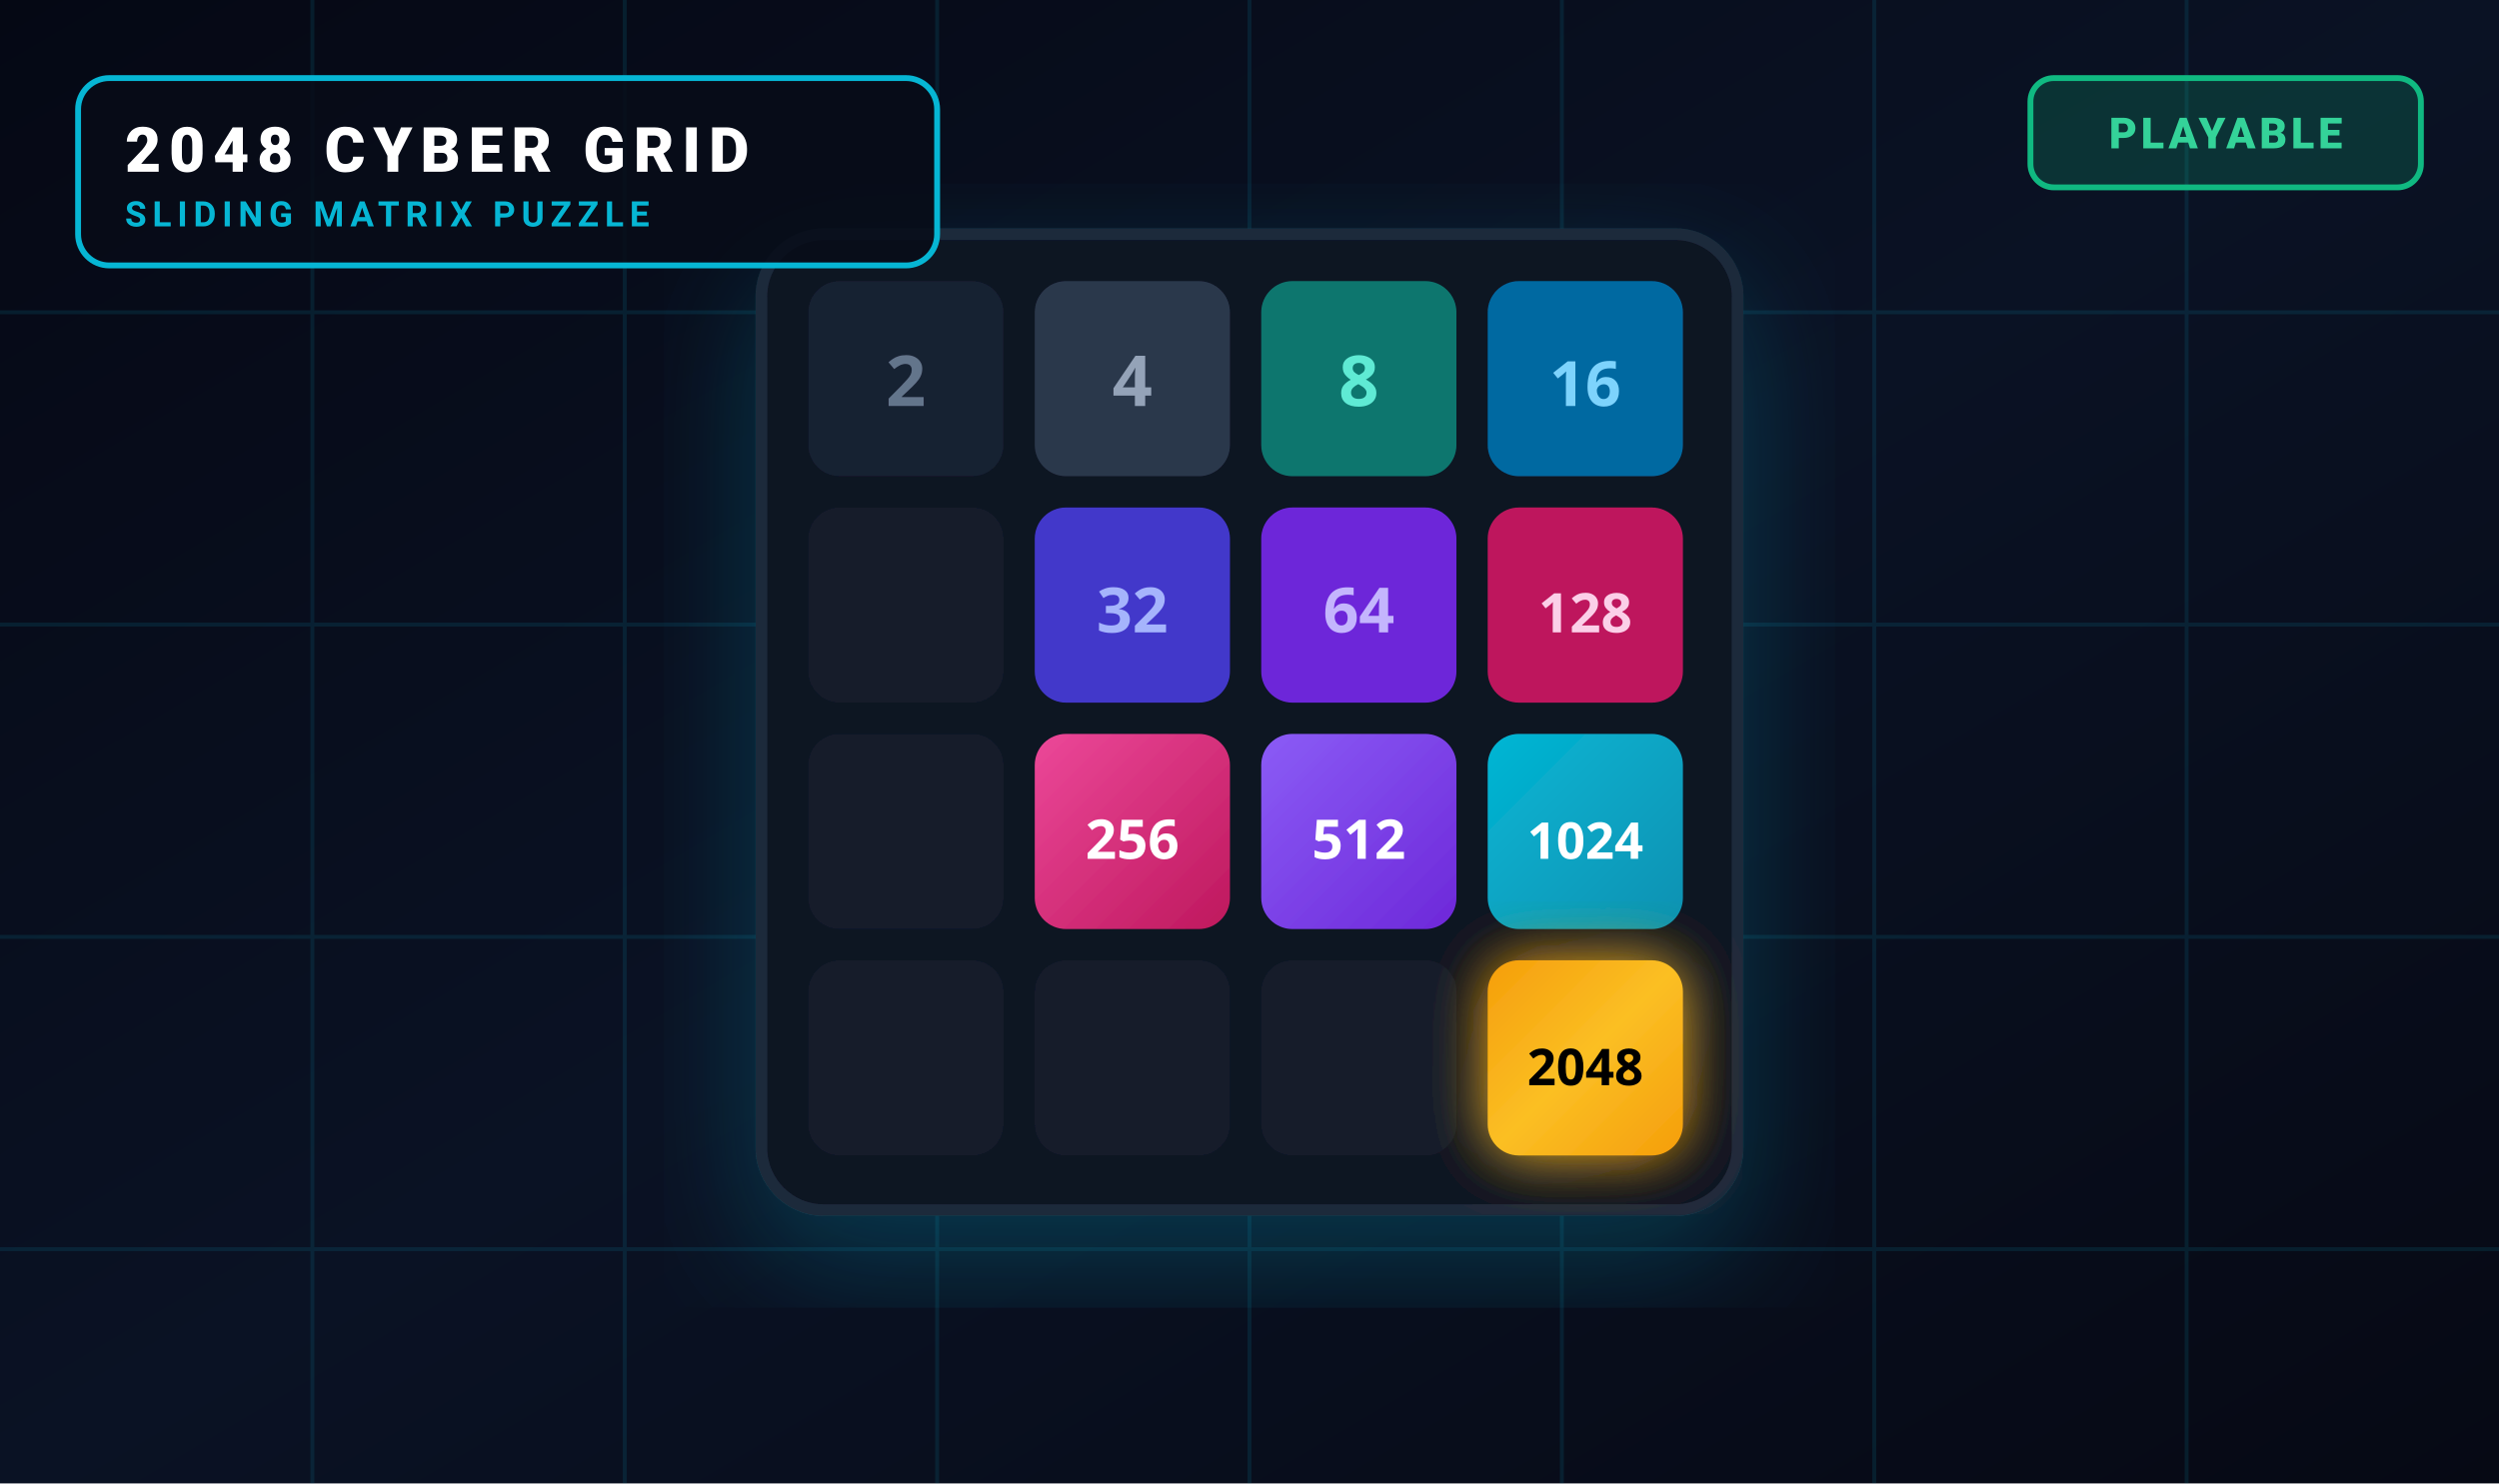
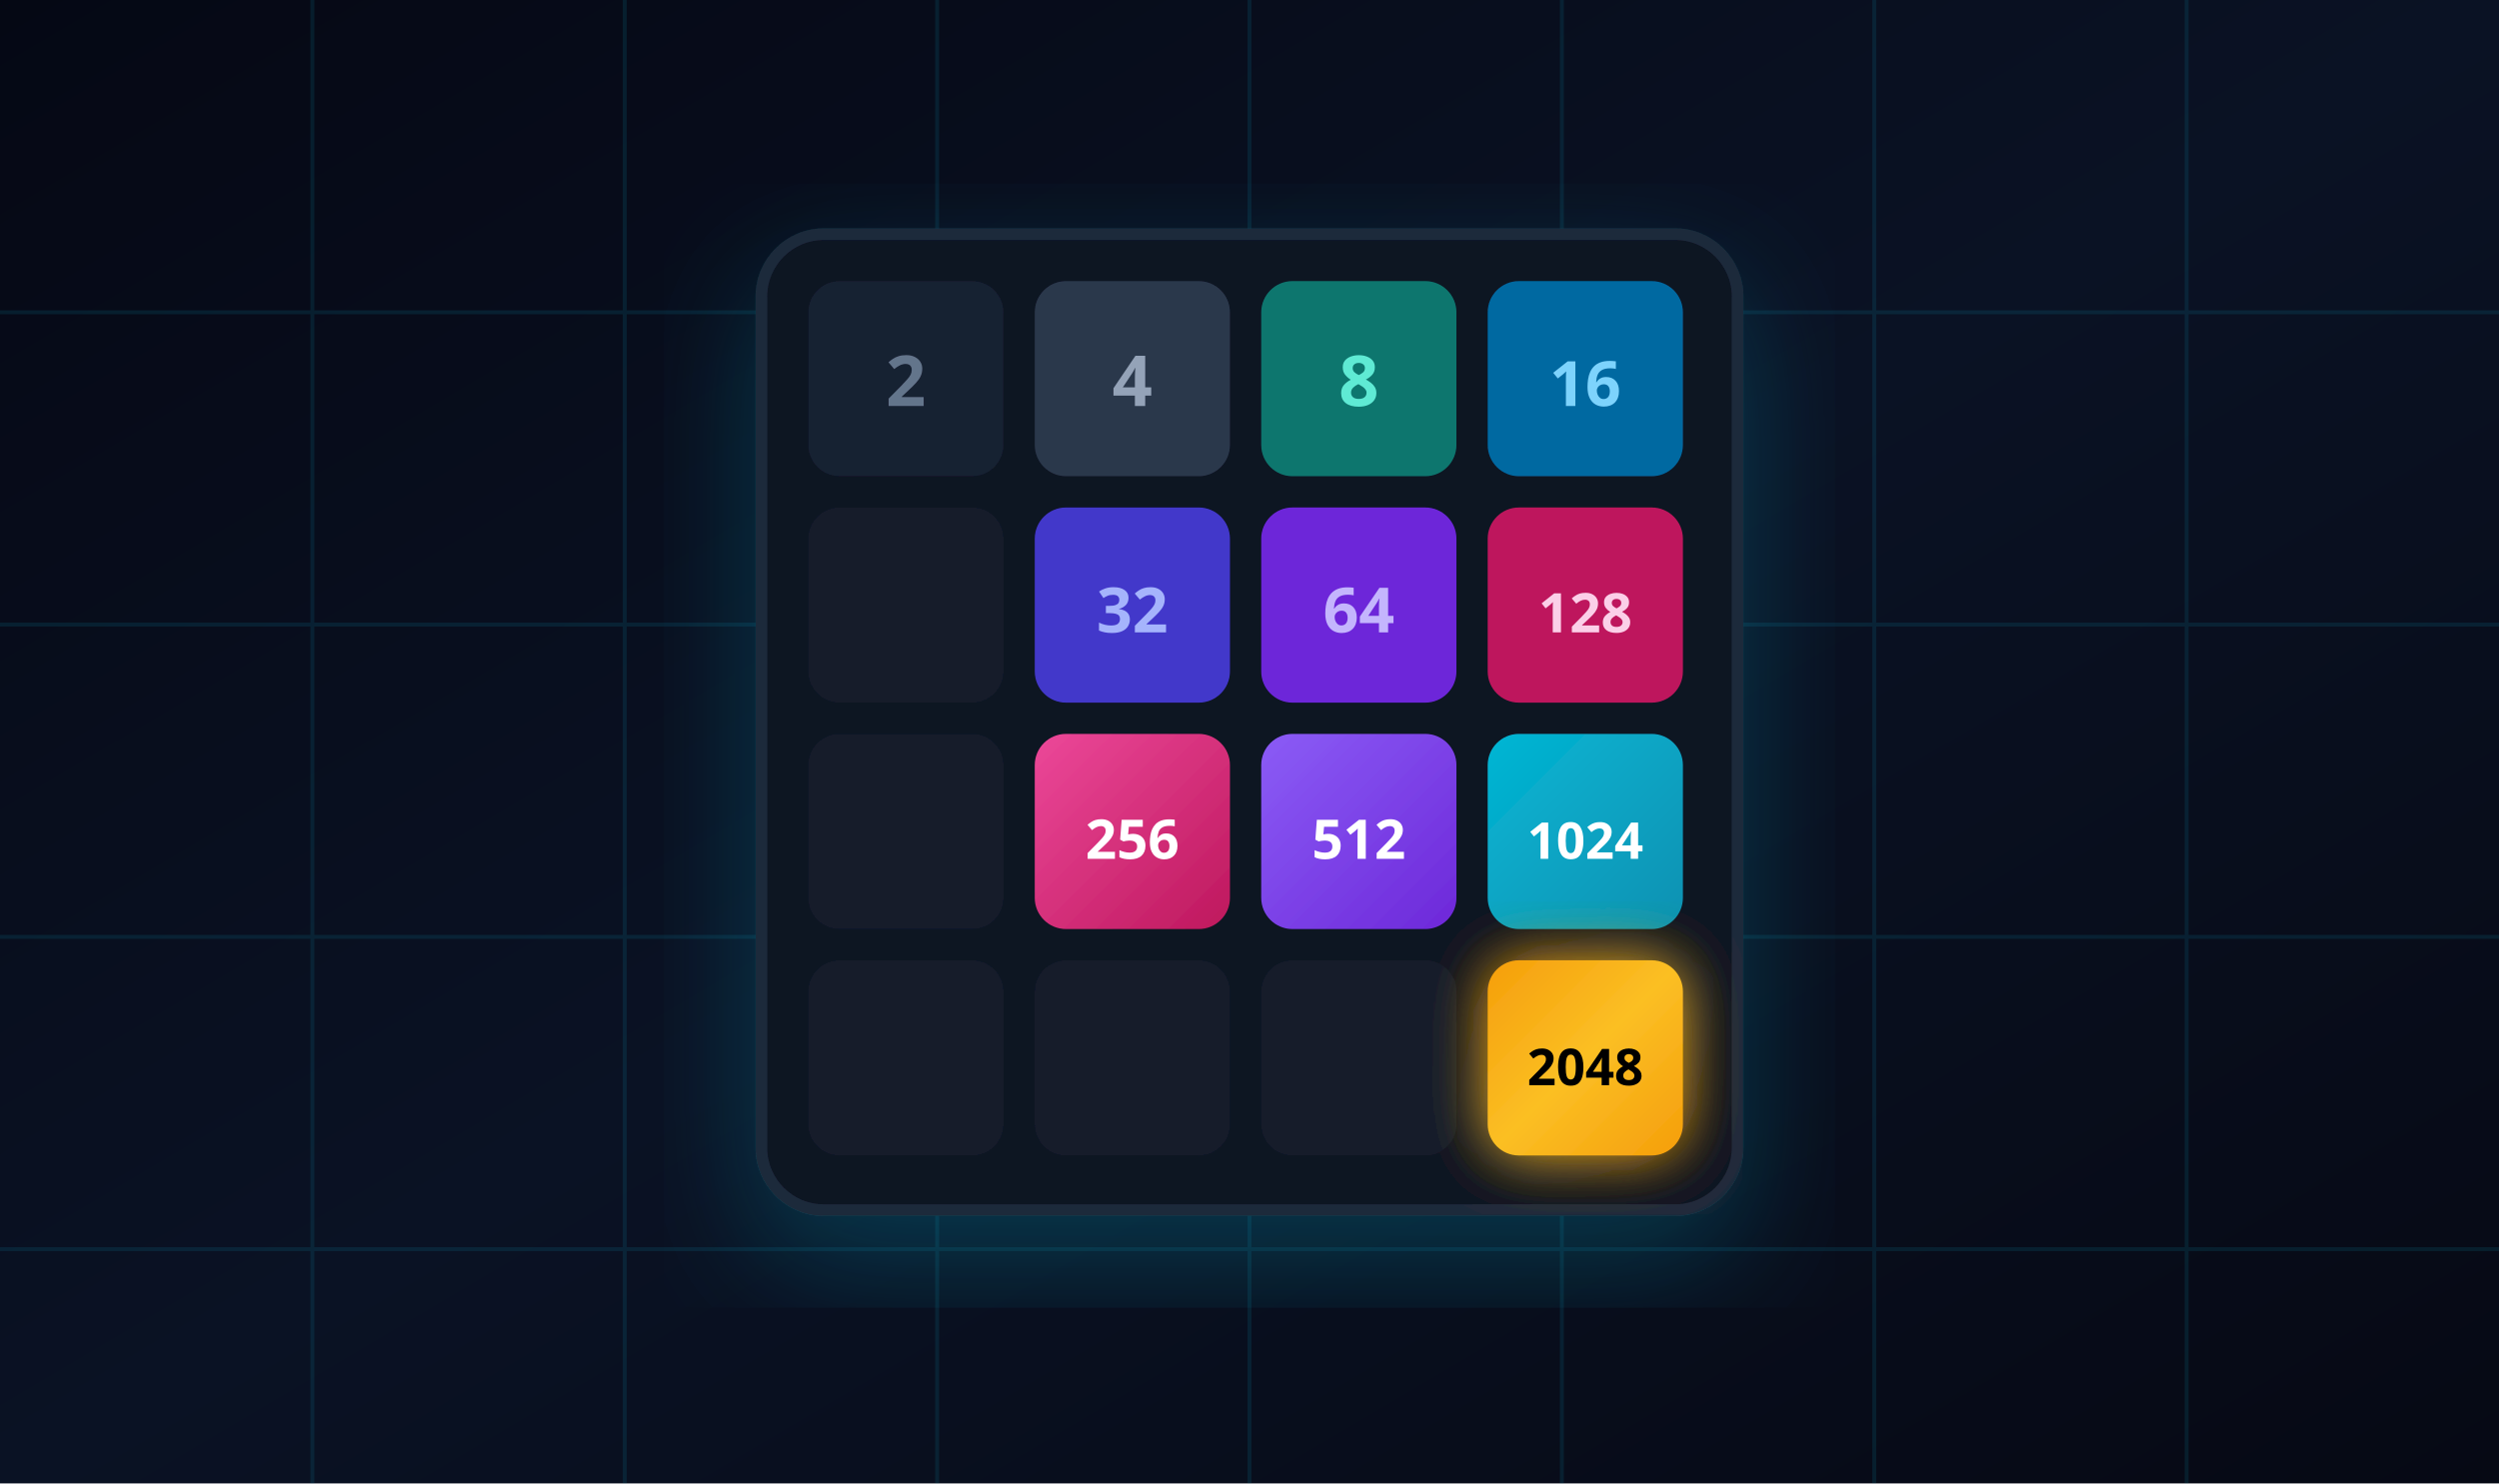
<svg xmlns="http://www.w3.org/2000/svg" viewBox="0 0 640 380" width="100%" height="100%">
  <defs>
    <linearGradient id="puz-bg" x1="0%" y1="0%" x2="100%" y2="100%">
      <stop offset="0%" stop-color="#050814" />
      <stop offset="50%" stop-color="#0a1224" />
      <stop offset="100%" stop-color="#060914" />
    </linearGradient>
    <linearGradient id="t-2048" x1="0%" y1="0%" x2="100%" y2="100%">
      <stop offset="0%" stop-color="#f59e0b" />
      <stop offset="50%" stop-color="#fbbf24" />
      <stop offset="100%" stop-color="#f59e0b" />
    </linearGradient>
    <linearGradient id="t-1024" x1="0%" y1="0%" x2="100%" y2="100%">
      <stop offset="0%" stop-color="#06b6d4" />
      <stop offset="100%" stop-color="#0891b2" />
    </linearGradient>
    <linearGradient id="t-512" x1="0%" y1="0%" x2="100%" y2="100%">
      <stop offset="0%" stop-color="#8b5cf6" />
      <stop offset="100%" stop-color="#6d28d9" />
    </linearGradient>
    <linearGradient id="t-256" x1="0%" y1="0%" x2="100%" y2="100%">
      <stop offset="0%" stop-color="#ec4899" />
      <stop offset="100%" stop-color="#be185d" />
    </linearGradient>
    <filter id="gold-glow" x="-30%" y="-30%" width="160%" height="160%">
      <feGaussianBlur stdDeviation="8" result="blur" />
      <feMerge>
        <feMergeNode in="blur" />
        <feMergeNode in="SourceGraphic" />
      </feMerge>
    </filter>
    <filter id="board-shadow" x="-10%" y="-10%" width="120%" height="120%">
      <feDropShadow dx="0" dy="12" stdDeviation="16" flood-color="#06b6d4" flood-opacity="0.25" />
    </filter>
  </defs>
  <rect width="640" height="380" fill="url(#puz-bg)" />
  <g stroke="#06b6d4" stroke-width="1" opacity="0.12">
    <line x1="0" y1="80" x2="640" y2="80" />
    <line x1="0" y1="160" x2="640" y2="160" />
    <line x1="0" y1="240" x2="640" y2="240" />
    <line x1="0" y1="320" x2="640" y2="320" />
    <line x1="80" y1="0" x2="80" y2="380" />
    <line x1="160" y1="0" x2="160" y2="380" />
    <line x1="240" y1="0" x2="240" y2="380" />
    <line x1="320" y1="0" x2="320" y2="380" />
    <line x1="400" y1="0" x2="400" y2="380" />
    <line x1="480" y1="0" x2="480" y2="380" />
    <line x1="560" y1="0" x2="560" y2="380" />
  </g>
  <g transform="translate(195, 60)" filter="url(#board-shadow)">
    <rect width="250" height="250" rx="16" fill="#0c1222" stroke="#1e293b" stroke-width="3" />
    <rect x="12" y="12" width="50" height="50" rx="8" fill="#1e293b" opacity="0.6" />
    <text x="37" y="44" text-anchor="middle" font-family="'Orbitron', sans-serif" font-size="18" font-weight="800" fill="#64748b">2</text>
    <rect x="70" y="12" width="50" height="50" rx="8" fill="#334155" opacity="0.8" />
    <text x="95" y="44" text-anchor="middle" font-family="'Orbitron', sans-serif" font-size="18" font-weight="800" fill="#94a3b8">4</text>
    <rect x="128" y="12" width="50" height="50" rx="8" fill="#0f766e" />
    <text x="153" y="44" text-anchor="middle" font-family="'Orbitron', sans-serif" font-size="18" font-weight="800" fill="#5eead4">8</text>
    <rect x="186" y="12" width="50" height="50" rx="8" fill="#0369a1" />
    <text x="211" y="44" text-anchor="middle" font-family="'Orbitron', sans-serif" font-size="16" font-weight="800" fill="#7dd3fc">16</text>
    <rect x="12" y="70" width="50" height="50" rx="8" fill="#1e293b" opacity="0.4" />
    <rect x="70" y="70" width="50" height="50" rx="8" fill="#4338ca" />
    <text x="95" y="102" text-anchor="middle" font-family="'Orbitron', sans-serif" font-size="16" font-weight="800" fill="#a5b4fc">32</text>
    <rect x="128" y="70" width="50" height="50" rx="8" fill="#6d28d9" />
    <text x="153" y="102" text-anchor="middle" font-family="'Orbitron', sans-serif" font-size="16" font-weight="800" fill="#c4b5fd">64</text>
    <rect x="186" y="70" width="50" height="50" rx="8" fill="#be185d" />
    <text x="211" y="102" text-anchor="middle" font-family="'Orbitron', sans-serif" font-size="14" font-weight="800" fill="#fbcfe8">128</text>
    <rect x="12" y="128" width="50" height="50" rx="8" fill="#1e293b" opacity="0.4" />
    <rect x="70" y="128" width="50" height="50" rx="8" fill="url(#t-256)" />
    <text x="95" y="160" text-anchor="middle" font-family="'Orbitron', sans-serif" font-size="14" font-weight="800" fill="#ffffff">256</text>
    <rect x="128" y="128" width="50" height="50" rx="8" fill="url(#t-512)" />
    <text x="153" y="160" text-anchor="middle" font-family="'Orbitron', sans-serif" font-size="14" font-weight="800" fill="#ffffff">512</text>
    <rect x="186" y="128" width="50" height="50" rx="8" fill="url(#t-1024)" />
    <text x="211" y="160" text-anchor="middle" font-family="'Orbitron', sans-serif" font-size="13" font-weight="800" fill="#ffffff">1024</text>
    <rect x="12" y="186" width="50" height="50" rx="8" fill="#1e293b" opacity="0.4" />
    <rect x="70" y="186" width="50" height="50" rx="8" fill="#1e293b" opacity="0.4" />
    <rect x="128" y="186" width="50" height="50" rx="8" fill="#1e293b" opacity="0.4" />
    <rect x="186" y="186" width="50" height="50" rx="8" fill="url(#t-2048)" filter="url(#gold-glow)" />
    <text x="211" y="218" text-anchor="middle" font-family="'Orbitron', sans-serif" font-size="13" font-weight="900" fill="#000000">2048</text>
  </g>
-   <rect x="20" y="20" width="220" height="48" rx="8" fill="#080c18" fill-opacity="0.85" stroke="#06b6d4" stroke-width="1.5" />
-   <text x="32" y="44" font-family="-apple-system, BlinkMacSystemFont, 'Segoe UI', Roboto, sans-serif" font-size="16" font-weight="900" fill="#ffffff" letter-spacing="2">2048 CYBER GRID</text>
-   <text x="32" y="58" font-family="-apple-system, BlinkMacSystemFont, 'Segoe UI', Roboto, sans-serif" font-size="9" font-weight="700" fill="#06b6d4" letter-spacing="1.5">SLIDING MATRIX PUZZLE</text>
-   <rect x="520" y="20" width="100" height="28" rx="6" fill="#10b981" fill-opacity="0.2" stroke="#10b981" stroke-width="1.5" />
-   <text x="570" y="38" text-anchor="middle" font-family="-apple-system, BlinkMacSystemFont, 'Segoe UI', Roboto, sans-serif" font-size="11" font-weight="800" fill="#34d399" letter-spacing="1">PLAYABLE</text>
</svg>
